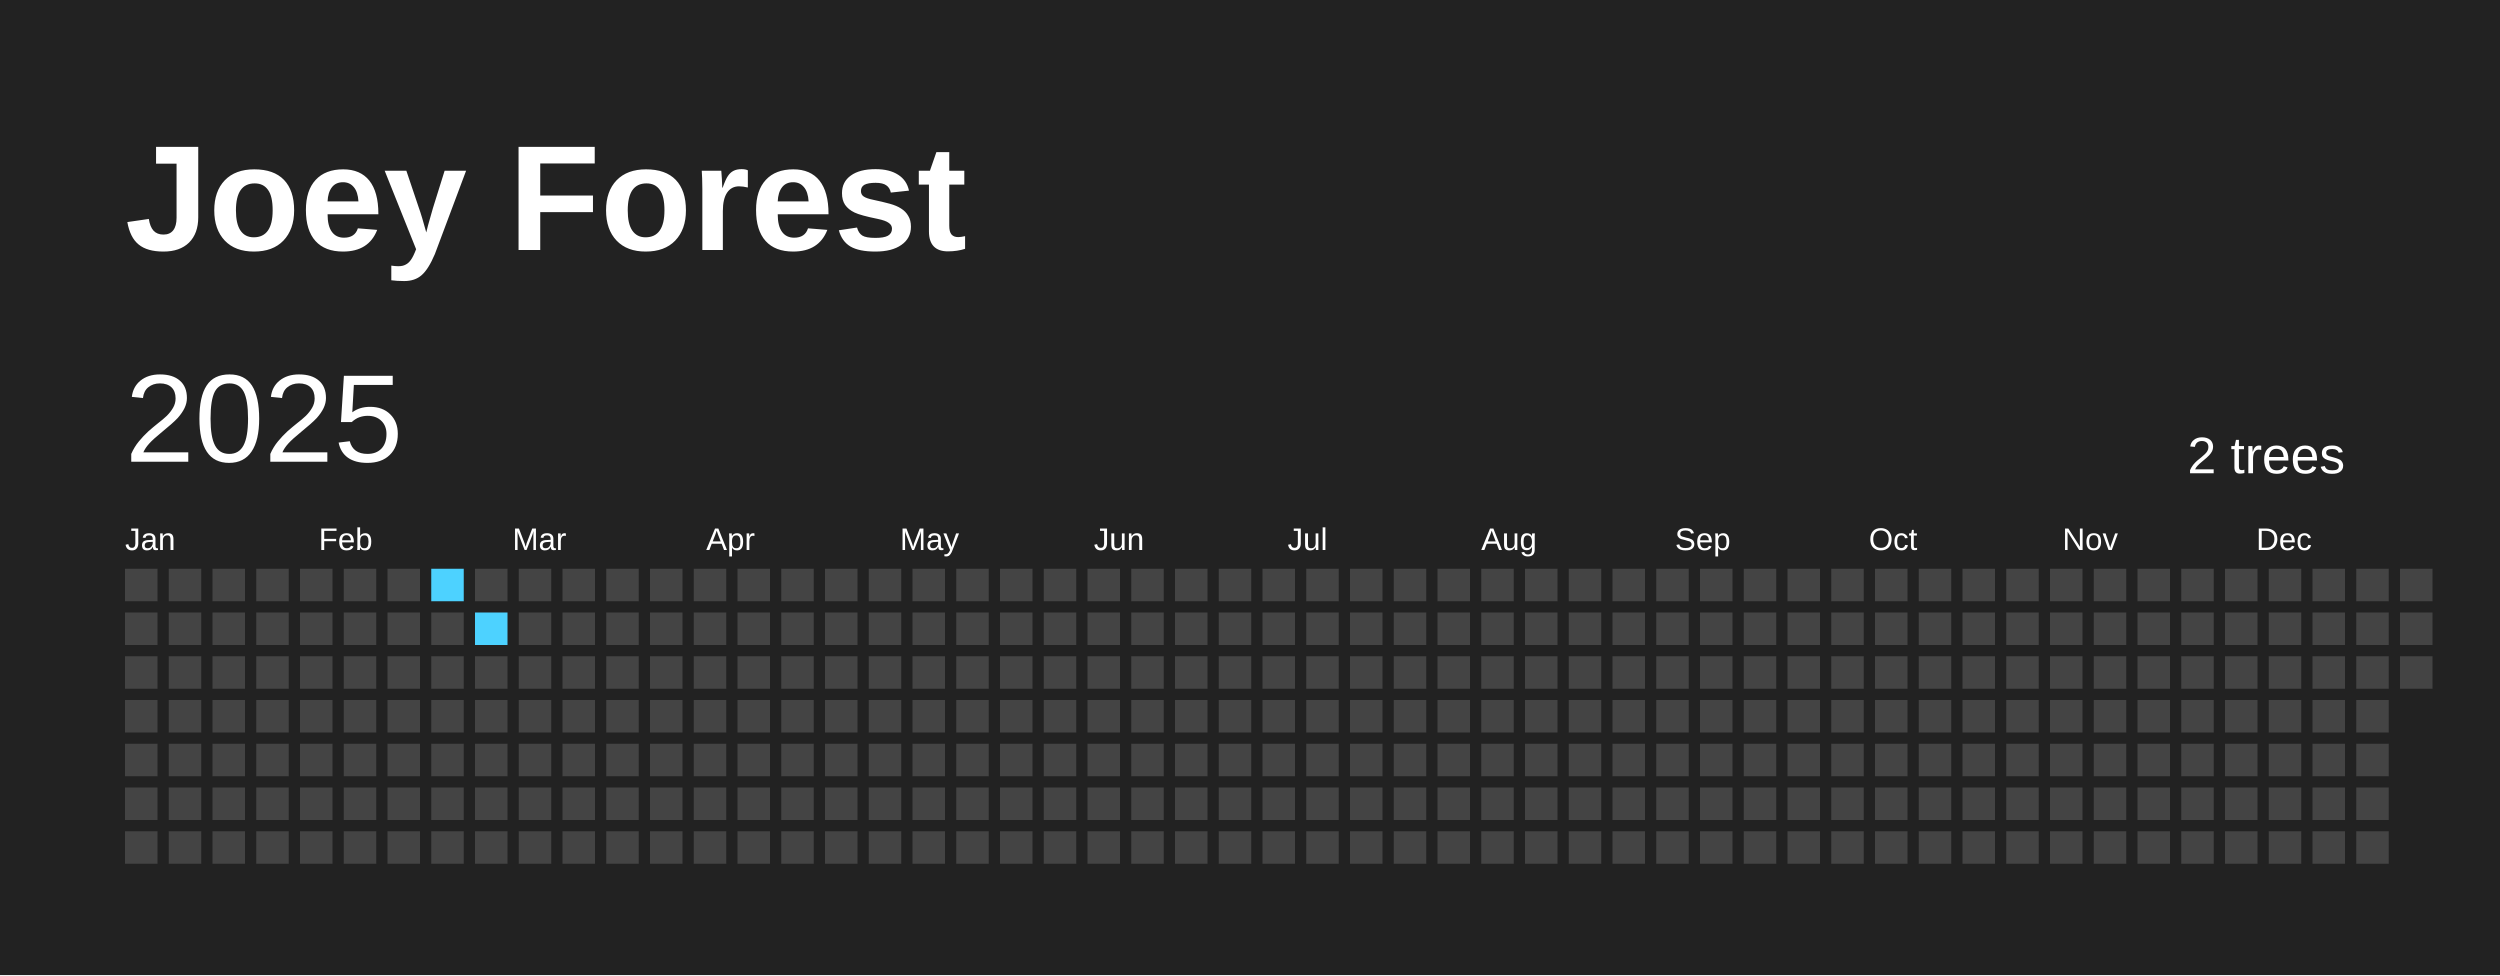
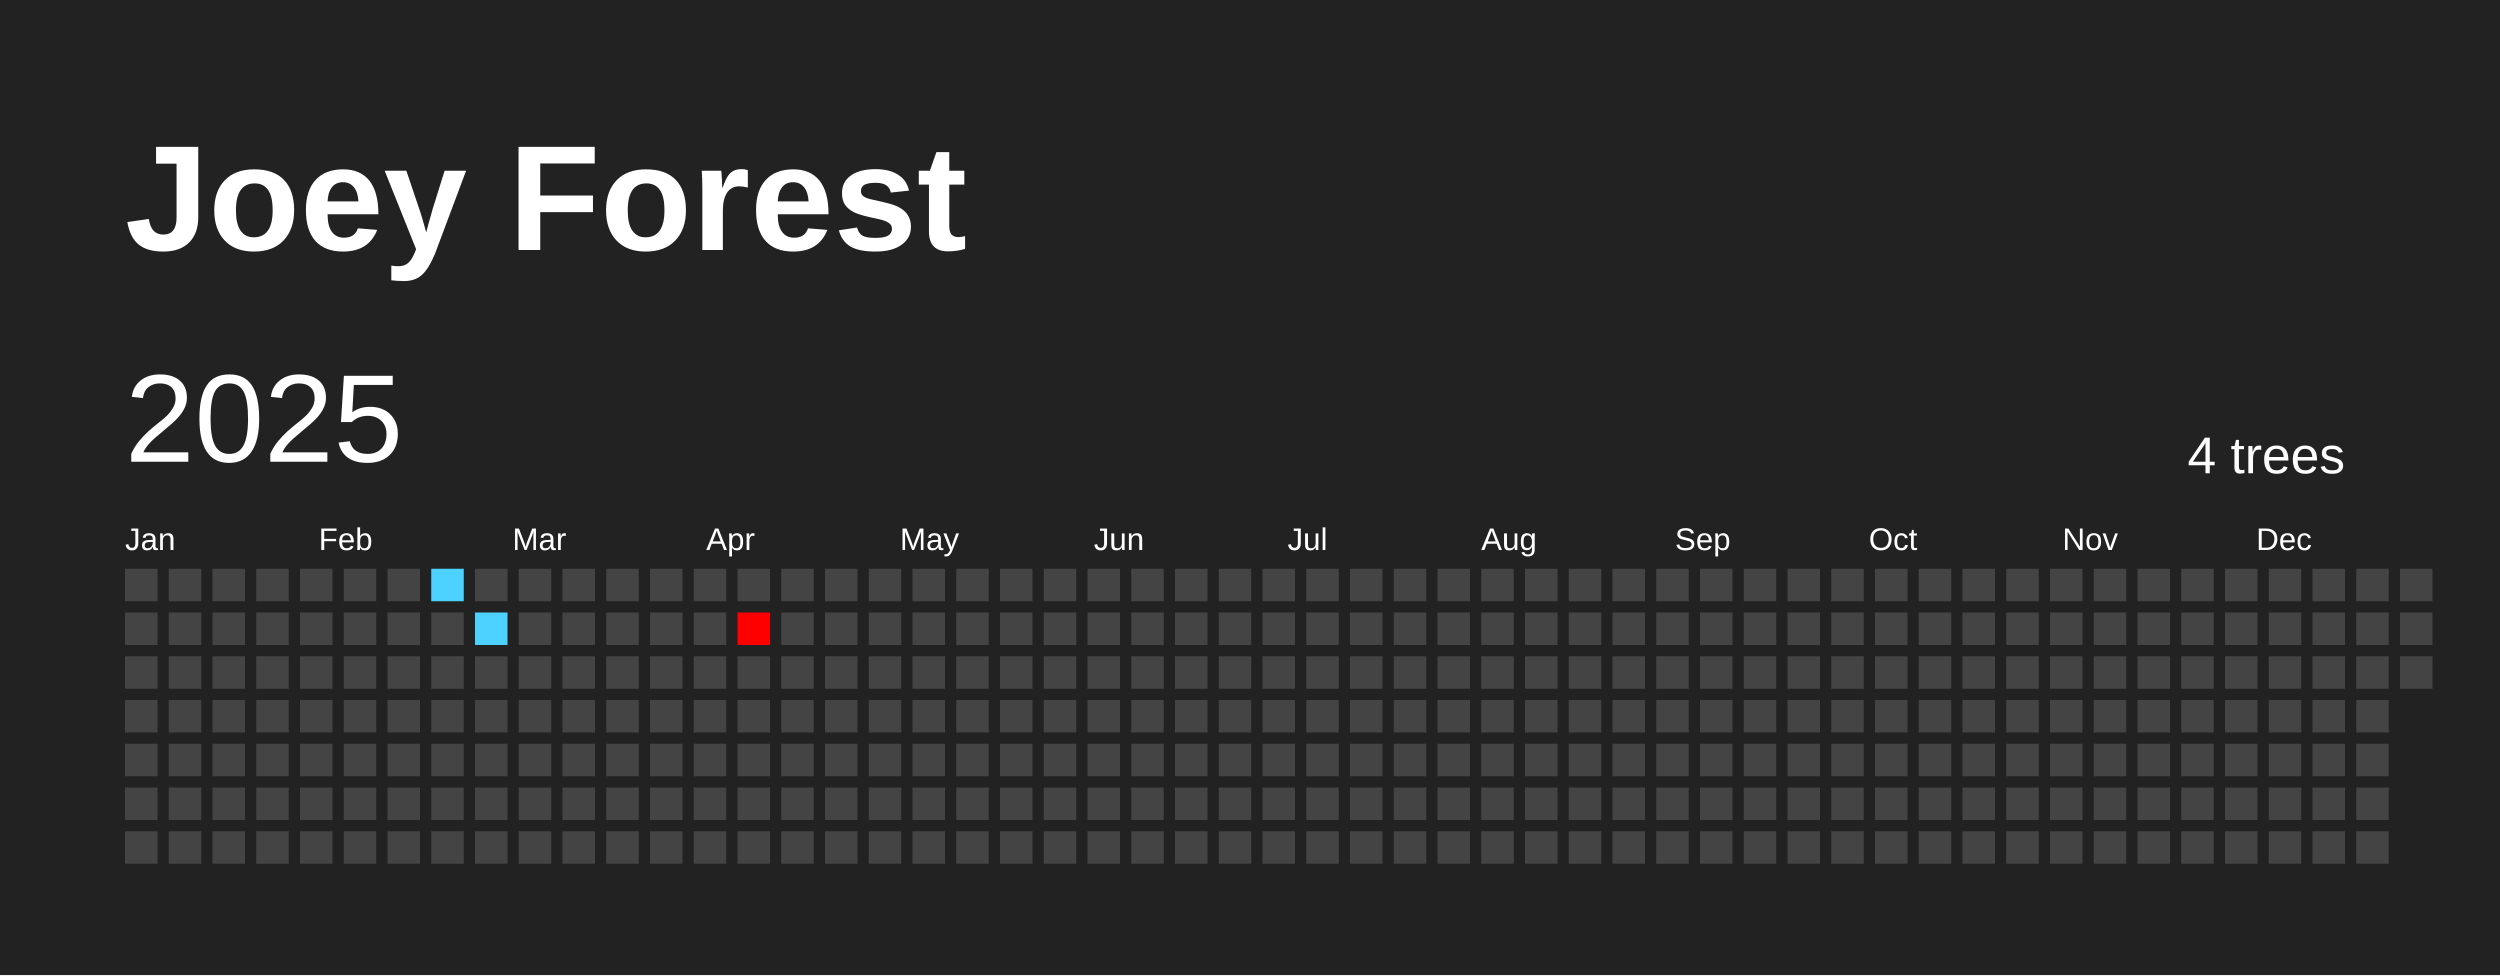
<svg xmlns="http://www.w3.org/2000/svg" baseProfile="full" height="78mm" version="1.1" viewBox="0,0,200,78" width="200mm">
  <defs />
  <rect fill="#222222" height="78" width="200" x="0" y="0" />
  <text fill="#FFFFFF" style="font-size:12px; font-family:Arial; font-weight:bold;" x="10" y="20">Joey Forest</text>
  <text dominant-baseline="hanging" fill="#FFFFFF" style="font-size:10.0px; font-family:Arial;" x="10" y="30">2025</text>
-   <text dominant-baseline="hanging" fill="#FFFFFF" style="font-size:4.125px; font-family:Arial;" x="175" y="35">2 trees</text>
+   <text dominant-baseline="hanging" fill="#FFFFFF" style="font-size:4.125px; font-family:Arial;" x="175" y="35">4 trees</text>
  <text fill="#FFFFFF" style="font-size:2.5px; font-family:Arial" x="10.0" y="44">Jan</text>
  <text fill="#FFFFFF" style="font-size:2.5px; font-family:Arial" x="25.5" y="44">Feb</text>
  <text fill="#FFFFFF" style="font-size:2.5px; font-family:Arial" x="41.0" y="44">Mar</text>
  <text fill="#FFFFFF" style="font-size:2.5px; font-family:Arial" x="56.5" y="44">Apr</text>
  <text fill="#FFFFFF" style="font-size:2.5px; font-family:Arial" x="72.0" y="44">May</text>
  <text fill="#FFFFFF" style="font-size:2.5px; font-family:Arial" x="87.5" y="44">Jun</text>
  <text fill="#FFFFFF" style="font-size:2.5px; font-family:Arial" x="103.0" y="44">Jul</text>
  <text fill="#FFFFFF" style="font-size:2.5px; font-family:Arial" x="118.5" y="44">Aug</text>
  <text fill="#FFFFFF" style="font-size:2.5px; font-family:Arial" x="134.0" y="44">Sep</text>
  <text fill="#FFFFFF" style="font-size:2.5px; font-family:Arial" x="149.5" y="44">Oct</text>
  <text fill="#FFFFFF" style="font-size:2.5px; font-family:Arial" x="165.0" y="44">Nov</text>
  <text fill="#FFFFFF" style="font-size:2.5px; font-family:Arial" x="180.5" y="44">Dec</text>
  <rect fill="#444444" height="2.6" width="2.6" x="10.0" y="45.5" />
  <rect fill="#444444" height="2.6" width="2.6" x="10.0" y="49.0" />
  <rect fill="#444444" height="2.6" width="2.6" x="10.0" y="52.5" />
  <rect fill="#444444" height="2.6" width="2.6" x="10.0" y="56.0" />
  <rect fill="#444444" height="2.6" width="2.6" x="10.0" y="59.5" />
  <rect fill="#444444" height="2.6" width="2.6" x="10.0" y="63.0" />
  <rect fill="#444444" height="2.6" width="2.6" x="10.0" y="66.5" />
  <rect fill="#444444" height="2.6" width="2.6" x="13.5" y="45.5" />
  <rect fill="#444444" height="2.6" width="2.6" x="13.5" y="49.0" />
  <rect fill="#444444" height="2.6" width="2.6" x="13.5" y="52.5" />
  <rect fill="#444444" height="2.6" width="2.6" x="13.5" y="56.0" />
  <rect fill="#444444" height="2.6" width="2.6" x="13.5" y="59.5" />
  <rect fill="#444444" height="2.6" width="2.6" x="13.5" y="63.0" />
  <rect fill="#444444" height="2.6" width="2.6" x="13.5" y="66.5" />
  <rect fill="#444444" height="2.6" width="2.6" x="17.0" y="45.5" />
  <rect fill="#444444" height="2.6" width="2.6" x="17.0" y="49.0" />
  <rect fill="#444444" height="2.6" width="2.6" x="17.0" y="52.5" />
  <rect fill="#444444" height="2.6" width="2.6" x="17.0" y="56.0" />
  <rect fill="#444444" height="2.6" width="2.6" x="17.0" y="59.5" />
  <rect fill="#444444" height="2.6" width="2.6" x="17.0" y="63.0" />
  <rect fill="#444444" height="2.6" width="2.6" x="17.0" y="66.5" />
  <rect fill="#444444" height="2.6" width="2.6" x="20.5" y="45.5" />
  <rect fill="#444444" height="2.6" width="2.6" x="20.5" y="49.0" />
  <rect fill="#444444" height="2.6" width="2.6" x="20.5" y="52.5" />
  <rect fill="#444444" height="2.6" width="2.6" x="20.5" y="56.0" />
  <rect fill="#444444" height="2.6" width="2.6" x="20.5" y="59.5" />
  <rect fill="#444444" height="2.6" width="2.6" x="20.5" y="63.0" />
  <rect fill="#444444" height="2.6" width="2.6" x="20.5" y="66.5" />
  <rect fill="#444444" height="2.6" width="2.6" x="24.0" y="45.5" />
  <rect fill="#444444" height="2.6" width="2.6" x="24.0" y="49.0" />
  <rect fill="#444444" height="2.6" width="2.6" x="24.0" y="52.5" />
  <rect fill="#444444" height="2.6" width="2.6" x="24.0" y="56.0" />
  <rect fill="#444444" height="2.6" width="2.6" x="24.0" y="59.5" />
  <rect fill="#444444" height="2.6" width="2.6" x="24.0" y="63.0" />
  <rect fill="#444444" height="2.6" width="2.6" x="24.0" y="66.5" />
  <rect fill="#444444" height="2.6" width="2.6" x="27.5" y="45.5" />
  <rect fill="#444444" height="2.6" width="2.6" x="27.5" y="49.0" />
  <rect fill="#444444" height="2.6" width="2.6" x="27.5" y="52.5" />
  <rect fill="#444444" height="2.6" width="2.6" x="27.5" y="56.0" />
  <rect fill="#444444" height="2.6" width="2.6" x="27.5" y="59.5" />
  <rect fill="#444444" height="2.6" width="2.6" x="27.5" y="63.0" />
  <rect fill="#444444" height="2.6" width="2.6" x="27.5" y="66.5" />
  <rect fill="#444444" height="2.6" width="2.6" x="31.0" y="45.5" />
  <rect fill="#444444" height="2.6" width="2.6" x="31.0" y="49.0" />
  <rect fill="#444444" height="2.6" width="2.6" x="31.0" y="52.5" />
  <rect fill="#444444" height="2.6" width="2.6" x="31.0" y="56.0" />
  <rect fill="#444444" height="2.6" width="2.6" x="31.0" y="59.5" />
  <rect fill="#444444" height="2.6" width="2.6" x="31.0" y="63.0" />
  <rect fill="#444444" height="2.6" width="2.6" x="31.0" y="66.5" />
-   <rect fill="#4DD2FF" height="2.6" width="2.6" x="34.5" y="45.5" />
+   <rect fill="#4dd2ff" height="2.6" width="2.6" x="34.5" y="45.5" />
  <rect fill="#444444" height="2.6" width="2.6" x="34.5" y="49.0" />
  <rect fill="#444444" height="2.6" width="2.6" x="34.5" y="52.5" />
  <rect fill="#444444" height="2.6" width="2.6" x="34.5" y="56.0" />
  <rect fill="#444444" height="2.6" width="2.6" x="34.5" y="59.5" />
  <rect fill="#444444" height="2.6" width="2.6" x="34.5" y="63.0" />
  <rect fill="#444444" height="2.6" width="2.6" x="34.5" y="66.5" />
  <rect fill="#444444" height="2.6" width="2.6" x="38.0" y="45.5" />
-   <rect fill="#4DD2FF" height="2.6" width="2.6" x="38.0" y="49.0" />
+   <rect fill="#4dd2ff" height="2.6" width="2.6" x="38.0" y="49.0" />
  <rect fill="#444444" height="2.6" width="2.6" x="38.0" y="52.5" />
  <rect fill="#444444" height="2.6" width="2.6" x="38.0" y="56.0" />
  <rect fill="#444444" height="2.6" width="2.6" x="38.0" y="59.5" />
  <rect fill="#444444" height="2.6" width="2.6" x="38.0" y="63.0" />
  <rect fill="#444444" height="2.6" width="2.6" x="38.0" y="66.5" />
  <rect fill="#444444" height="2.6" width="2.6" x="41.5" y="45.5" />
  <rect fill="#444444" height="2.6" width="2.6" x="41.5" y="49.0" />
  <rect fill="#444444" height="2.6" width="2.6" x="41.5" y="52.5" />
  <rect fill="#444444" height="2.6" width="2.6" x="41.5" y="56.0" />
  <rect fill="#444444" height="2.6" width="2.6" x="41.5" y="59.5" />
  <rect fill="#444444" height="2.6" width="2.6" x="41.5" y="63.0" />
  <rect fill="#444444" height="2.6" width="2.6" x="41.5" y="66.5" />
  <rect fill="#444444" height="2.6" width="2.6" x="45.0" y="45.5" />
  <rect fill="#444444" height="2.6" width="2.6" x="45.0" y="49.0" />
  <rect fill="#444444" height="2.6" width="2.6" x="45.0" y="52.5" />
  <rect fill="#444444" height="2.6" width="2.6" x="45.0" y="56.0" />
  <rect fill="#444444" height="2.6" width="2.6" x="45.0" y="59.5" />
  <rect fill="#444444" height="2.6" width="2.6" x="45.0" y="63.0" />
  <rect fill="#444444" height="2.6" width="2.6" x="45.0" y="66.5" />
  <rect fill="#444444" height="2.6" width="2.6" x="48.5" y="45.5" />
  <rect fill="#444444" height="2.6" width="2.6" x="48.5" y="49.0" />
  <rect fill="#444444" height="2.6" width="2.6" x="48.5" y="52.5" />
  <rect fill="#444444" height="2.6" width="2.6" x="48.5" y="56.0" />
  <rect fill="#444444" height="2.6" width="2.6" x="48.5" y="59.5" />
  <rect fill="#444444" height="2.6" width="2.6" x="48.5" y="63.0" />
  <rect fill="#444444" height="2.6" width="2.6" x="48.5" y="66.5" />
  <rect fill="#444444" height="2.6" width="2.6" x="52.0" y="45.5" />
  <rect fill="#444444" height="2.6" width="2.6" x="52.0" y="49.0" />
  <rect fill="#444444" height="2.6" width="2.6" x="52.0" y="52.5" />
  <rect fill="#444444" height="2.6" width="2.6" x="52.0" y="56.0" />
  <rect fill="#444444" height="2.6" width="2.6" x="52.0" y="59.5" />
  <rect fill="#444444" height="2.6" width="2.6" x="52.0" y="63.0" />
  <rect fill="#444444" height="2.6" width="2.6" x="52.0" y="66.5" />
  <rect fill="#444444" height="2.6" width="2.6" x="55.5" y="45.5" />
  <rect fill="#444444" height="2.6" width="2.6" x="55.5" y="49.0" />
  <rect fill="#444444" height="2.6" width="2.6" x="55.5" y="52.5" />
  <rect fill="#444444" height="2.6" width="2.6" x="55.5" y="56.0" />
  <rect fill="#444444" height="2.6" width="2.6" x="55.5" y="59.5" />
  <rect fill="#444444" height="2.6" width="2.6" x="55.5" y="63.0" />
  <rect fill="#444444" height="2.6" width="2.6" x="55.5" y="66.5" />
  <rect fill="#444444" height="2.6" width="2.6" x="59.0" y="45.5" />
-   <rect fill="#444444" height="2.6" width="2.6" x="59.0" y="49.0" />
+   <rect fill="#ff0000" height="2.6" width="2.6" x="59.0" y="49.0" />
  <rect fill="#444444" height="2.6" width="2.6" x="59.0" y="52.5" />
  <rect fill="#444444" height="2.6" width="2.6" x="59.0" y="56.0" />
  <rect fill="#444444" height="2.6" width="2.6" x="59.0" y="59.5" />
  <rect fill="#444444" height="2.6" width="2.6" x="59.0" y="63.0" />
  <rect fill="#444444" height="2.6" width="2.6" x="59.0" y="66.5" />
  <rect fill="#444444" height="2.6" width="2.6" x="62.5" y="45.5" />
  <rect fill="#444444" height="2.6" width="2.6" x="62.5" y="49.0" />
  <rect fill="#444444" height="2.6" width="2.6" x="62.5" y="52.5" />
  <rect fill="#444444" height="2.6" width="2.6" x="62.5" y="56.0" />
  <rect fill="#444444" height="2.6" width="2.6" x="62.5" y="59.5" />
  <rect fill="#444444" height="2.6" width="2.6" x="62.5" y="63.0" />
  <rect fill="#444444" height="2.6" width="2.6" x="62.5" y="66.5" />
  <rect fill="#444444" height="2.6" width="2.6" x="66.0" y="45.5" />
  <rect fill="#444444" height="2.6" width="2.6" x="66.0" y="49.0" />
  <rect fill="#444444" height="2.6" width="2.6" x="66.0" y="52.5" />
  <rect fill="#444444" height="2.6" width="2.6" x="66.0" y="56.0" />
  <rect fill="#444444" height="2.6" width="2.6" x="66.0" y="59.5" />
  <rect fill="#444444" height="2.6" width="2.6" x="66.0" y="63.0" />
  <rect fill="#444444" height="2.6" width="2.6" x="66.0" y="66.5" />
  <rect fill="#444444" height="2.6" width="2.6" x="69.5" y="45.5" />
  <rect fill="#444444" height="2.6" width="2.6" x="69.5" y="49.0" />
  <rect fill="#444444" height="2.6" width="2.6" x="69.5" y="52.5" />
  <rect fill="#444444" height="2.6" width="2.6" x="69.5" y="56.0" />
  <rect fill="#444444" height="2.6" width="2.6" x="69.5" y="59.5" />
  <rect fill="#444444" height="2.6" width="2.6" x="69.5" y="63.0" />
  <rect fill="#444444" height="2.6" width="2.6" x="69.5" y="66.5" />
  <rect fill="#444444" height="2.6" width="2.6" x="73.0" y="45.5" />
  <rect fill="#444444" height="2.6" width="2.6" x="73.0" y="49.0" />
  <rect fill="#444444" height="2.6" width="2.6" x="73.0" y="52.5" />
  <rect fill="#444444" height="2.6" width="2.6" x="73.0" y="56.0" />
  <rect fill="#444444" height="2.6" width="2.6" x="73.0" y="59.5" />
  <rect fill="#444444" height="2.6" width="2.6" x="73.0" y="63.0" />
  <rect fill="#444444" height="2.6" width="2.6" x="73.0" y="66.5" />
  <rect fill="#444444" height="2.6" width="2.6" x="76.5" y="45.5" />
  <rect fill="#444444" height="2.6" width="2.6" x="76.5" y="49.0" />
  <rect fill="#444444" height="2.6" width="2.6" x="76.5" y="52.5" />
  <rect fill="#444444" height="2.6" width="2.6" x="76.5" y="56.0" />
  <rect fill="#444444" height="2.6" width="2.6" x="76.5" y="59.5" />
  <rect fill="#444444" height="2.6" width="2.6" x="76.5" y="63.0" />
  <rect fill="#444444" height="2.6" width="2.6" x="76.5" y="66.5" />
  <rect fill="#444444" height="2.6" width="2.6" x="80.0" y="45.5" />
  <rect fill="#444444" height="2.6" width="2.6" x="80.0" y="49.0" />
  <rect fill="#444444" height="2.6" width="2.6" x="80.0" y="52.5" />
  <rect fill="#444444" height="2.6" width="2.6" x="80.0" y="56.0" />
  <rect fill="#444444" height="2.6" width="2.6" x="80.0" y="59.5" />
  <rect fill="#444444" height="2.6" width="2.6" x="80.0" y="63.0" />
  <rect fill="#444444" height="2.6" width="2.6" x="80.0" y="66.5" />
  <rect fill="#444444" height="2.6" width="2.6" x="83.5" y="45.5" />
  <rect fill="#444444" height="2.6" width="2.6" x="83.5" y="49.0" />
  <rect fill="#444444" height="2.6" width="2.6" x="83.5" y="52.5" />
  <rect fill="#444444" height="2.6" width="2.6" x="83.5" y="56.0" />
  <rect fill="#444444" height="2.6" width="2.6" x="83.5" y="59.5" />
  <rect fill="#444444" height="2.6" width="2.6" x="83.5" y="63.0" />
  <rect fill="#444444" height="2.6" width="2.6" x="83.5" y="66.5" />
  <rect fill="#444444" height="2.6" width="2.6" x="87.0" y="45.5" />
  <rect fill="#444444" height="2.6" width="2.6" x="87.0" y="49.0" />
  <rect fill="#444444" height="2.6" width="2.6" x="87.0" y="52.5" />
  <rect fill="#444444" height="2.6" width="2.6" x="87.0" y="56.0" />
  <rect fill="#444444" height="2.6" width="2.6" x="87.0" y="59.5" />
  <rect fill="#444444" height="2.6" width="2.6" x="87.0" y="63.0" />
  <rect fill="#444444" height="2.6" width="2.6" x="87.0" y="66.5" />
  <rect fill="#444444" height="2.6" width="2.6" x="90.5" y="45.5" />
  <rect fill="#444444" height="2.6" width="2.6" x="90.5" y="49.0" />
  <rect fill="#444444" height="2.6" width="2.6" x="90.5" y="52.5" />
  <rect fill="#444444" height="2.6" width="2.6" x="90.5" y="56.0" />
  <rect fill="#444444" height="2.6" width="2.6" x="90.5" y="59.5" />
  <rect fill="#444444" height="2.6" width="2.6" x="90.5" y="63.0" />
  <rect fill="#444444" height="2.6" width="2.6" x="90.5" y="66.5" />
  <rect fill="#444444" height="2.6" width="2.6" x="94.0" y="45.5" />
  <rect fill="#444444" height="2.6" width="2.6" x="94.0" y="49.0" />
  <rect fill="#444444" height="2.6" width="2.6" x="94.0" y="52.5" />
  <rect fill="#444444" height="2.6" width="2.6" x="94.0" y="56.0" />
  <rect fill="#444444" height="2.6" width="2.6" x="94.0" y="59.5" />
  <rect fill="#444444" height="2.6" width="2.6" x="94.0" y="63.0" />
  <rect fill="#444444" height="2.6" width="2.6" x="94.0" y="66.5" />
  <rect fill="#444444" height="2.6" width="2.6" x="97.5" y="45.5" />
  <rect fill="#444444" height="2.6" width="2.6" x="97.5" y="49.0" />
  <rect fill="#444444" height="2.6" width="2.6" x="97.5" y="52.5" />
  <rect fill="#444444" height="2.6" width="2.6" x="97.5" y="56.0" />
  <rect fill="#444444" height="2.6" width="2.6" x="97.5" y="59.5" />
  <rect fill="#444444" height="2.6" width="2.6" x="97.5" y="63.0" />
  <rect fill="#444444" height="2.6" width="2.6" x="97.5" y="66.5" />
  <rect fill="#444444" height="2.6" width="2.6" x="101.0" y="45.5" />
  <rect fill="#444444" height="2.6" width="2.6" x="101.0" y="49.0" />
  <rect fill="#444444" height="2.6" width="2.6" x="101.0" y="52.5" />
  <rect fill="#444444" height="2.6" width="2.6" x="101.0" y="56.0" />
  <rect fill="#444444" height="2.6" width="2.6" x="101.0" y="59.5" />
  <rect fill="#444444" height="2.6" width="2.6" x="101.0" y="63.0" />
  <rect fill="#444444" height="2.6" width="2.6" x="101.0" y="66.5" />
  <rect fill="#444444" height="2.6" width="2.6" x="104.5" y="45.5" />
  <rect fill="#444444" height="2.6" width="2.6" x="104.5" y="49.0" />
  <rect fill="#444444" height="2.6" width="2.6" x="104.5" y="52.5" />
  <rect fill="#444444" height="2.6" width="2.6" x="104.5" y="56.0" />
  <rect fill="#444444" height="2.6" width="2.6" x="104.5" y="59.5" />
  <rect fill="#444444" height="2.6" width="2.6" x="104.5" y="63.0" />
  <rect fill="#444444" height="2.6" width="2.6" x="104.5" y="66.5" />
  <rect fill="#444444" height="2.6" width="2.6" x="108.0" y="45.5" />
  <rect fill="#444444" height="2.6" width="2.6" x="108.0" y="49.0" />
  <rect fill="#444444" height="2.6" width="2.6" x="108.0" y="52.5" />
  <rect fill="#444444" height="2.6" width="2.6" x="108.0" y="56.0" />
  <rect fill="#444444" height="2.6" width="2.6" x="108.0" y="59.5" />
  <rect fill="#444444" height="2.6" width="2.6" x="108.0" y="63.0" />
  <rect fill="#444444" height="2.6" width="2.6" x="108.0" y="66.5" />
  <rect fill="#444444" height="2.6" width="2.6" x="111.5" y="45.5" />
  <rect fill="#444444" height="2.6" width="2.6" x="111.5" y="49.0" />
  <rect fill="#444444" height="2.6" width="2.6" x="111.5" y="52.5" />
  <rect fill="#444444" height="2.6" width="2.6" x="111.5" y="56.0" />
  <rect fill="#444444" height="2.6" width="2.6" x="111.5" y="59.5" />
  <rect fill="#444444" height="2.6" width="2.6" x="111.5" y="63.0" />
  <rect fill="#444444" height="2.6" width="2.6" x="111.5" y="66.5" />
  <rect fill="#444444" height="2.6" width="2.6" x="115.0" y="45.5" />
  <rect fill="#444444" height="2.6" width="2.6" x="115.0" y="49.0" />
  <rect fill="#444444" height="2.6" width="2.6" x="115.0" y="52.5" />
  <rect fill="#444444" height="2.6" width="2.6" x="115.0" y="56.0" />
  <rect fill="#444444" height="2.6" width="2.6" x="115.0" y="59.5" />
  <rect fill="#444444" height="2.6" width="2.6" x="115.0" y="63.0" />
  <rect fill="#444444" height="2.6" width="2.6" x="115.0" y="66.5" />
  <rect fill="#444444" height="2.6" width="2.6" x="118.5" y="45.5" />
  <rect fill="#444444" height="2.6" width="2.6" x="118.5" y="49.0" />
  <rect fill="#444444" height="2.6" width="2.6" x="118.5" y="52.5" />
  <rect fill="#444444" height="2.6" width="2.6" x="118.5" y="56.0" />
  <rect fill="#444444" height="2.6" width="2.6" x="118.5" y="59.5" />
  <rect fill="#444444" height="2.6" width="2.6" x="118.5" y="63.0" />
  <rect fill="#444444" height="2.6" width="2.6" x="118.5" y="66.5" />
  <rect fill="#444444" height="2.6" width="2.6" x="122.0" y="45.5" />
  <rect fill="#444444" height="2.6" width="2.6" x="122.0" y="49.0" />
  <rect fill="#444444" height="2.6" width="2.6" x="122.0" y="52.5" />
  <rect fill="#444444" height="2.6" width="2.6" x="122.0" y="56.0" />
  <rect fill="#444444" height="2.6" width="2.6" x="122.0" y="59.5" />
  <rect fill="#444444" height="2.6" width="2.6" x="122.0" y="63.0" />
  <rect fill="#444444" height="2.6" width="2.6" x="122.0" y="66.5" />
  <rect fill="#444444" height="2.6" width="2.6" x="125.5" y="45.5" />
  <rect fill="#444444" height="2.6" width="2.6" x="125.5" y="49.0" />
  <rect fill="#444444" height="2.6" width="2.6" x="125.5" y="52.5" />
  <rect fill="#444444" height="2.6" width="2.6" x="125.5" y="56.0" />
  <rect fill="#444444" height="2.6" width="2.6" x="125.5" y="59.5" />
  <rect fill="#444444" height="2.6" width="2.6" x="125.5" y="63.0" />
  <rect fill="#444444" height="2.6" width="2.6" x="125.5" y="66.5" />
  <rect fill="#444444" height="2.6" width="2.6" x="129.0" y="45.5" />
  <rect fill="#444444" height="2.6" width="2.6" x="129.0" y="49.0" />
  <rect fill="#444444" height="2.6" width="2.6" x="129.0" y="52.5" />
  <rect fill="#444444" height="2.6" width="2.6" x="129.0" y="56.0" />
  <rect fill="#444444" height="2.6" width="2.6" x="129.0" y="59.5" />
  <rect fill="#444444" height="2.6" width="2.6" x="129.0" y="63.0" />
  <rect fill="#444444" height="2.6" width="2.6" x="129.0" y="66.5" />
  <rect fill="#444444" height="2.6" width="2.6" x="132.5" y="45.5" />
  <rect fill="#444444" height="2.6" width="2.6" x="132.5" y="49.0" />
  <rect fill="#444444" height="2.6" width="2.6" x="132.5" y="52.5" />
  <rect fill="#444444" height="2.6" width="2.6" x="132.5" y="56.0" />
  <rect fill="#444444" height="2.6" width="2.6" x="132.5" y="59.5" />
  <rect fill="#444444" height="2.6" width="2.6" x="132.5" y="63.0" />
  <rect fill="#444444" height="2.6" width="2.6" x="132.5" y="66.5" />
  <rect fill="#444444" height="2.6" width="2.6" x="136.0" y="45.5" />
  <rect fill="#444444" height="2.6" width="2.6" x="136.0" y="49.0" />
  <rect fill="#444444" height="2.6" width="2.6" x="136.0" y="52.5" />
  <rect fill="#444444" height="2.6" width="2.6" x="136.0" y="56.0" />
  <rect fill="#444444" height="2.6" width="2.6" x="136.0" y="59.5" />
  <rect fill="#444444" height="2.6" width="2.6" x="136.0" y="63.0" />
  <rect fill="#444444" height="2.6" width="2.6" x="136.0" y="66.5" />
  <rect fill="#444444" height="2.6" width="2.6" x="139.5" y="45.5" />
  <rect fill="#444444" height="2.6" width="2.6" x="139.5" y="49.0" />
  <rect fill="#444444" height="2.6" width="2.6" x="139.5" y="52.5" />
  <rect fill="#444444" height="2.6" width="2.6" x="139.5" y="56.0" />
  <rect fill="#444444" height="2.6" width="2.6" x="139.5" y="59.5" />
  <rect fill="#444444" height="2.6" width="2.6" x="139.5" y="63.0" />
  <rect fill="#444444" height="2.6" width="2.6" x="139.5" y="66.5" />
  <rect fill="#444444" height="2.6" width="2.6" x="143.0" y="45.5" />
  <rect fill="#444444" height="2.6" width="2.6" x="143.0" y="49.0" />
  <rect fill="#444444" height="2.6" width="2.6" x="143.0" y="52.5" />
  <rect fill="#444444" height="2.6" width="2.6" x="143.0" y="56.0" />
  <rect fill="#444444" height="2.6" width="2.6" x="143.0" y="59.5" />
  <rect fill="#444444" height="2.6" width="2.6" x="143.0" y="63.0" />
  <rect fill="#444444" height="2.6" width="2.6" x="143.0" y="66.5" />
  <rect fill="#444444" height="2.6" width="2.6" x="146.5" y="45.5" />
  <rect fill="#444444" height="2.6" width="2.6" x="146.5" y="49.0" />
  <rect fill="#444444" height="2.6" width="2.6" x="146.5" y="52.5" />
  <rect fill="#444444" height="2.6" width="2.6" x="146.5" y="56.0" />
  <rect fill="#444444" height="2.6" width="2.6" x="146.5" y="59.5" />
  <rect fill="#444444" height="2.6" width="2.6" x="146.5" y="63.0" />
  <rect fill="#444444" height="2.6" width="2.6" x="146.5" y="66.5" />
  <rect fill="#444444" height="2.6" width="2.6" x="150.0" y="45.5" />
  <rect fill="#444444" height="2.6" width="2.6" x="150.0" y="49.0" />
  <rect fill="#444444" height="2.6" width="2.6" x="150.0" y="52.5" />
  <rect fill="#444444" height="2.6" width="2.6" x="150.0" y="56.0" />
  <rect fill="#444444" height="2.6" width="2.6" x="150.0" y="59.5" />
  <rect fill="#444444" height="2.6" width="2.6" x="150.0" y="63.0" />
  <rect fill="#444444" height="2.6" width="2.6" x="150.0" y="66.5" />
  <rect fill="#444444" height="2.6" width="2.6" x="153.5" y="45.5" />
  <rect fill="#444444" height="2.6" width="2.6" x="153.5" y="49.0" />
  <rect fill="#444444" height="2.6" width="2.6" x="153.5" y="52.5" />
  <rect fill="#444444" height="2.6" width="2.6" x="153.5" y="56.0" />
  <rect fill="#444444" height="2.6" width="2.6" x="153.5" y="59.5" />
  <rect fill="#444444" height="2.6" width="2.6" x="153.5" y="63.0" />
  <rect fill="#444444" height="2.6" width="2.6" x="153.5" y="66.5" />
  <rect fill="#444444" height="2.6" width="2.6" x="157.0" y="45.5" />
  <rect fill="#444444" height="2.6" width="2.6" x="157.0" y="49.0" />
  <rect fill="#444444" height="2.6" width="2.6" x="157.0" y="52.5" />
  <rect fill="#444444" height="2.6" width="2.6" x="157.0" y="56.0" />
  <rect fill="#444444" height="2.6" width="2.6" x="157.0" y="59.5" />
  <rect fill="#444444" height="2.6" width="2.6" x="157.0" y="63.0" />
  <rect fill="#444444" height="2.6" width="2.6" x="157.0" y="66.5" />
  <rect fill="#444444" height="2.6" width="2.6" x="160.5" y="45.5" />
  <rect fill="#444444" height="2.6" width="2.6" x="160.5" y="49.0" />
  <rect fill="#444444" height="2.6" width="2.6" x="160.5" y="52.5" />
  <rect fill="#444444" height="2.6" width="2.6" x="160.5" y="56.0" />
  <rect fill="#444444" height="2.6" width="2.6" x="160.5" y="59.5" />
  <rect fill="#444444" height="2.6" width="2.6" x="160.5" y="63.0" />
  <rect fill="#444444" height="2.6" width="2.6" x="160.5" y="66.5" />
  <rect fill="#444444" height="2.6" width="2.6" x="164.0" y="45.5" />
  <rect fill="#444444" height="2.6" width="2.6" x="164.0" y="49.0" />
  <rect fill="#444444" height="2.6" width="2.6" x="164.0" y="52.5" />
  <rect fill="#444444" height="2.6" width="2.6" x="164.0" y="56.0" />
  <rect fill="#444444" height="2.6" width="2.6" x="164.0" y="59.5" />
  <rect fill="#444444" height="2.6" width="2.6" x="164.0" y="63.0" />
  <rect fill="#444444" height="2.6" width="2.6" x="164.0" y="66.5" />
  <rect fill="#444444" height="2.6" width="2.6" x="167.5" y="45.5" />
  <rect fill="#444444" height="2.6" width="2.6" x="167.5" y="49.0" />
  <rect fill="#444444" height="2.6" width="2.6" x="167.5" y="52.5" />
  <rect fill="#444444" height="2.6" width="2.6" x="167.5" y="56.0" />
  <rect fill="#444444" height="2.6" width="2.6" x="167.5" y="59.5" />
  <rect fill="#444444" height="2.6" width="2.6" x="167.5" y="63.0" />
  <rect fill="#444444" height="2.6" width="2.6" x="167.5" y="66.5" />
  <rect fill="#444444" height="2.6" width="2.6" x="171.0" y="45.5" />
  <rect fill="#444444" height="2.6" width="2.6" x="171.0" y="49.0" />
  <rect fill="#444444" height="2.6" width="2.6" x="171.0" y="52.5" />
  <rect fill="#444444" height="2.6" width="2.6" x="171.0" y="56.0" />
  <rect fill="#444444" height="2.6" width="2.6" x="171.0" y="59.5" />
  <rect fill="#444444" height="2.6" width="2.6" x="171.0" y="63.0" />
  <rect fill="#444444" height="2.6" width="2.6" x="171.0" y="66.5" />
  <rect fill="#444444" height="2.6" width="2.6" x="174.5" y="45.5" />
  <rect fill="#444444" height="2.6" width="2.6" x="174.5" y="49.0" />
  <rect fill="#444444" height="2.6" width="2.6" x="174.5" y="52.5" />
  <rect fill="#444444" height="2.6" width="2.6" x="174.5" y="56.0" />
  <rect fill="#444444" height="2.6" width="2.6" x="174.5" y="59.5" />
  <rect fill="#444444" height="2.6" width="2.6" x="174.5" y="63.0" />
  <rect fill="#444444" height="2.6" width="2.6" x="174.5" y="66.5" />
  <rect fill="#444444" height="2.6" width="2.6" x="178.0" y="45.5" />
  <rect fill="#444444" height="2.6" width="2.6" x="178.0" y="49.0" />
  <rect fill="#444444" height="2.6" width="2.6" x="178.0" y="52.5" />
  <rect fill="#444444" height="2.6" width="2.6" x="178.0" y="56.0" />
  <rect fill="#444444" height="2.6" width="2.6" x="178.0" y="59.5" />
  <rect fill="#444444" height="2.6" width="2.6" x="178.0" y="63.0" />
  <rect fill="#444444" height="2.6" width="2.6" x="178.0" y="66.5" />
  <rect fill="#444444" height="2.6" width="2.6" x="181.5" y="45.5" />
  <rect fill="#444444" height="2.6" width="2.6" x="181.5" y="49.0" />
  <rect fill="#444444" height="2.6" width="2.6" x="181.5" y="52.5" />
  <rect fill="#444444" height="2.6" width="2.6" x="181.5" y="56.0" />
  <rect fill="#444444" height="2.6" width="2.6" x="181.5" y="59.5" />
  <rect fill="#444444" height="2.6" width="2.6" x="181.5" y="63.0" />
  <rect fill="#444444" height="2.6" width="2.6" x="181.5" y="66.5" />
  <rect fill="#444444" height="2.6" width="2.6" x="185.0" y="45.5" />
  <rect fill="#444444" height="2.6" width="2.6" x="185.0" y="49.0" />
  <rect fill="#444444" height="2.6" width="2.6" x="185.0" y="52.5" />
  <rect fill="#444444" height="2.6" width="2.6" x="185.0" y="56.0" />
  <rect fill="#444444" height="2.6" width="2.6" x="185.0" y="59.5" />
  <rect fill="#444444" height="2.6" width="2.6" x="185.0" y="63.0" />
  <rect fill="#444444" height="2.6" width="2.6" x="185.0" y="66.5" />
  <rect fill="#444444" height="2.6" width="2.6" x="188.5" y="45.5" />
  <rect fill="#444444" height="2.6" width="2.6" x="188.5" y="49.0" />
  <rect fill="#444444" height="2.6" width="2.6" x="188.5" y="52.5" />
  <rect fill="#444444" height="2.6" width="2.6" x="188.5" y="56.0" />
  <rect fill="#444444" height="2.6" width="2.6" x="188.5" y="59.5" />
  <rect fill="#444444" height="2.6" width="2.6" x="188.5" y="63.0" />
  <rect fill="#444444" height="2.6" width="2.6" x="188.5" y="66.5" />
  <rect fill="#444444" height="2.6" width="2.6" x="192.0" y="45.5" />
  <rect fill="#444444" height="2.6" width="2.6" x="192.0" y="49.0" />
  <rect fill="#444444" height="2.6" width="2.6" x="192.0" y="52.5" />
</svg>
